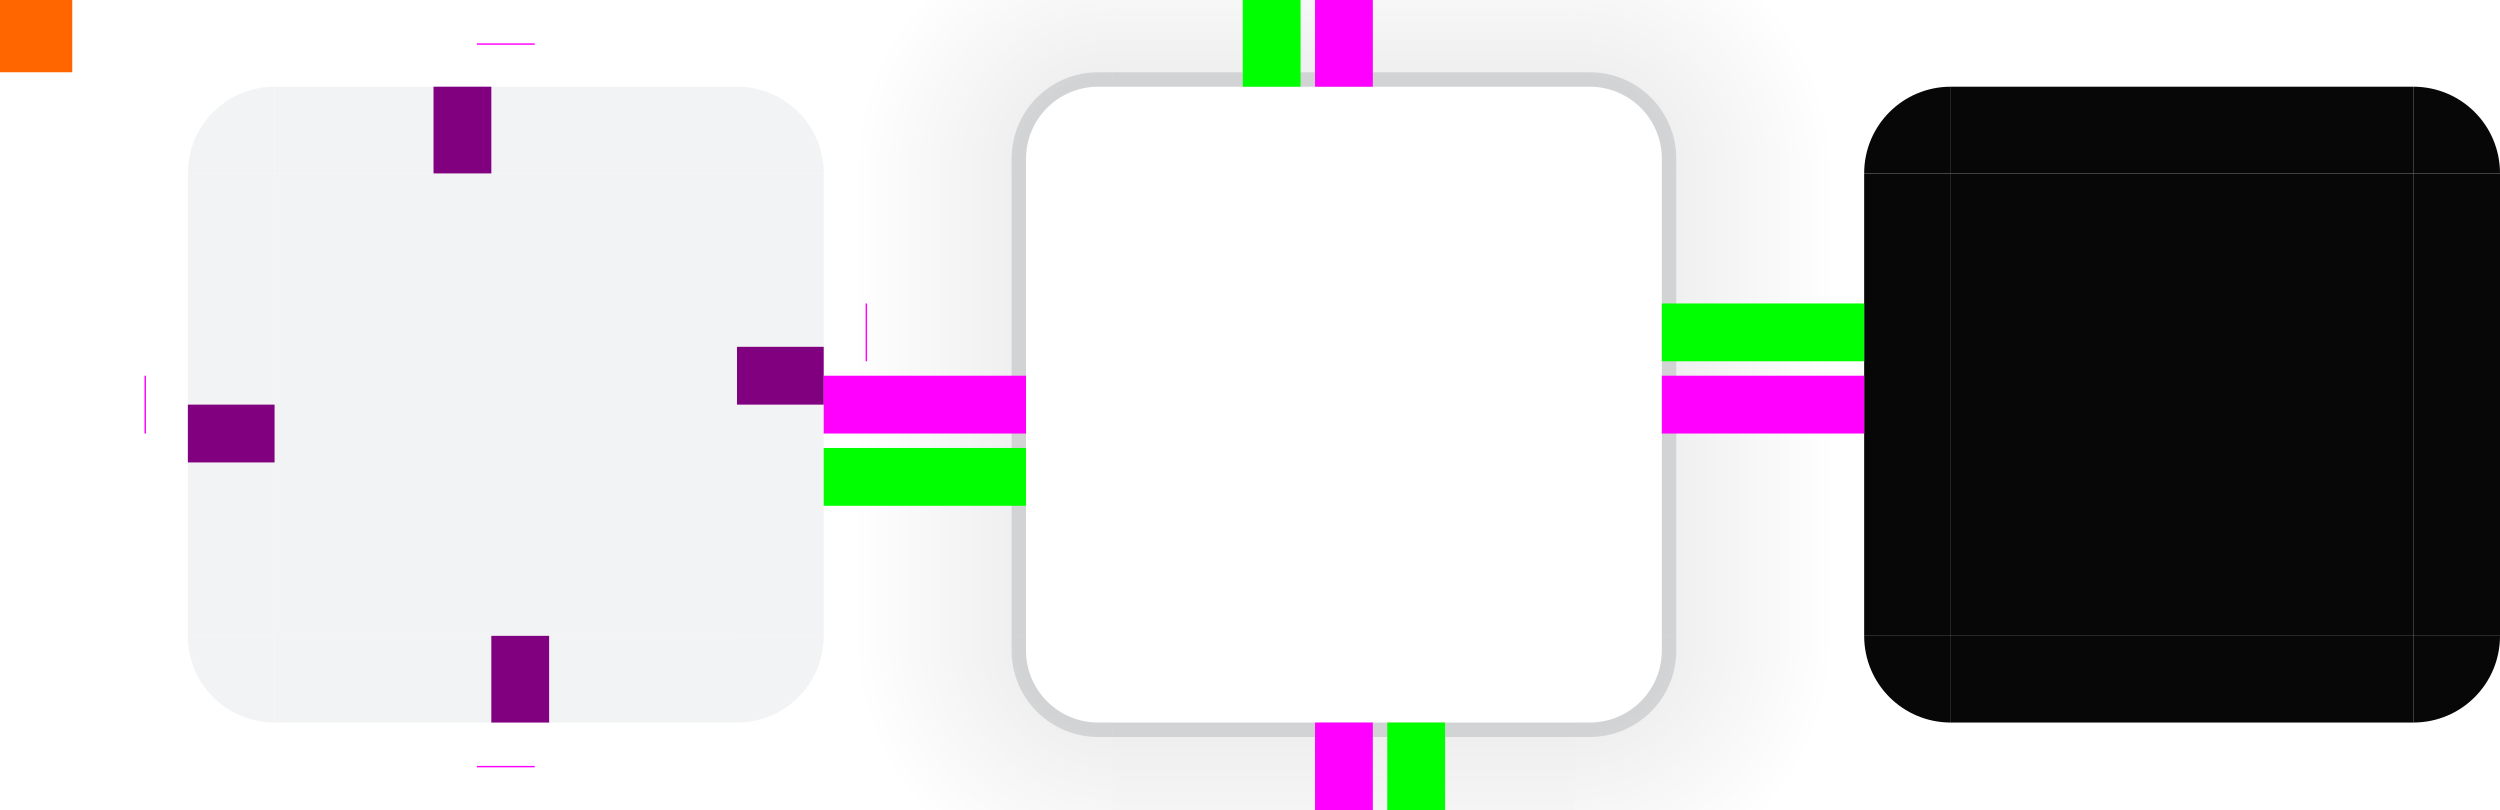
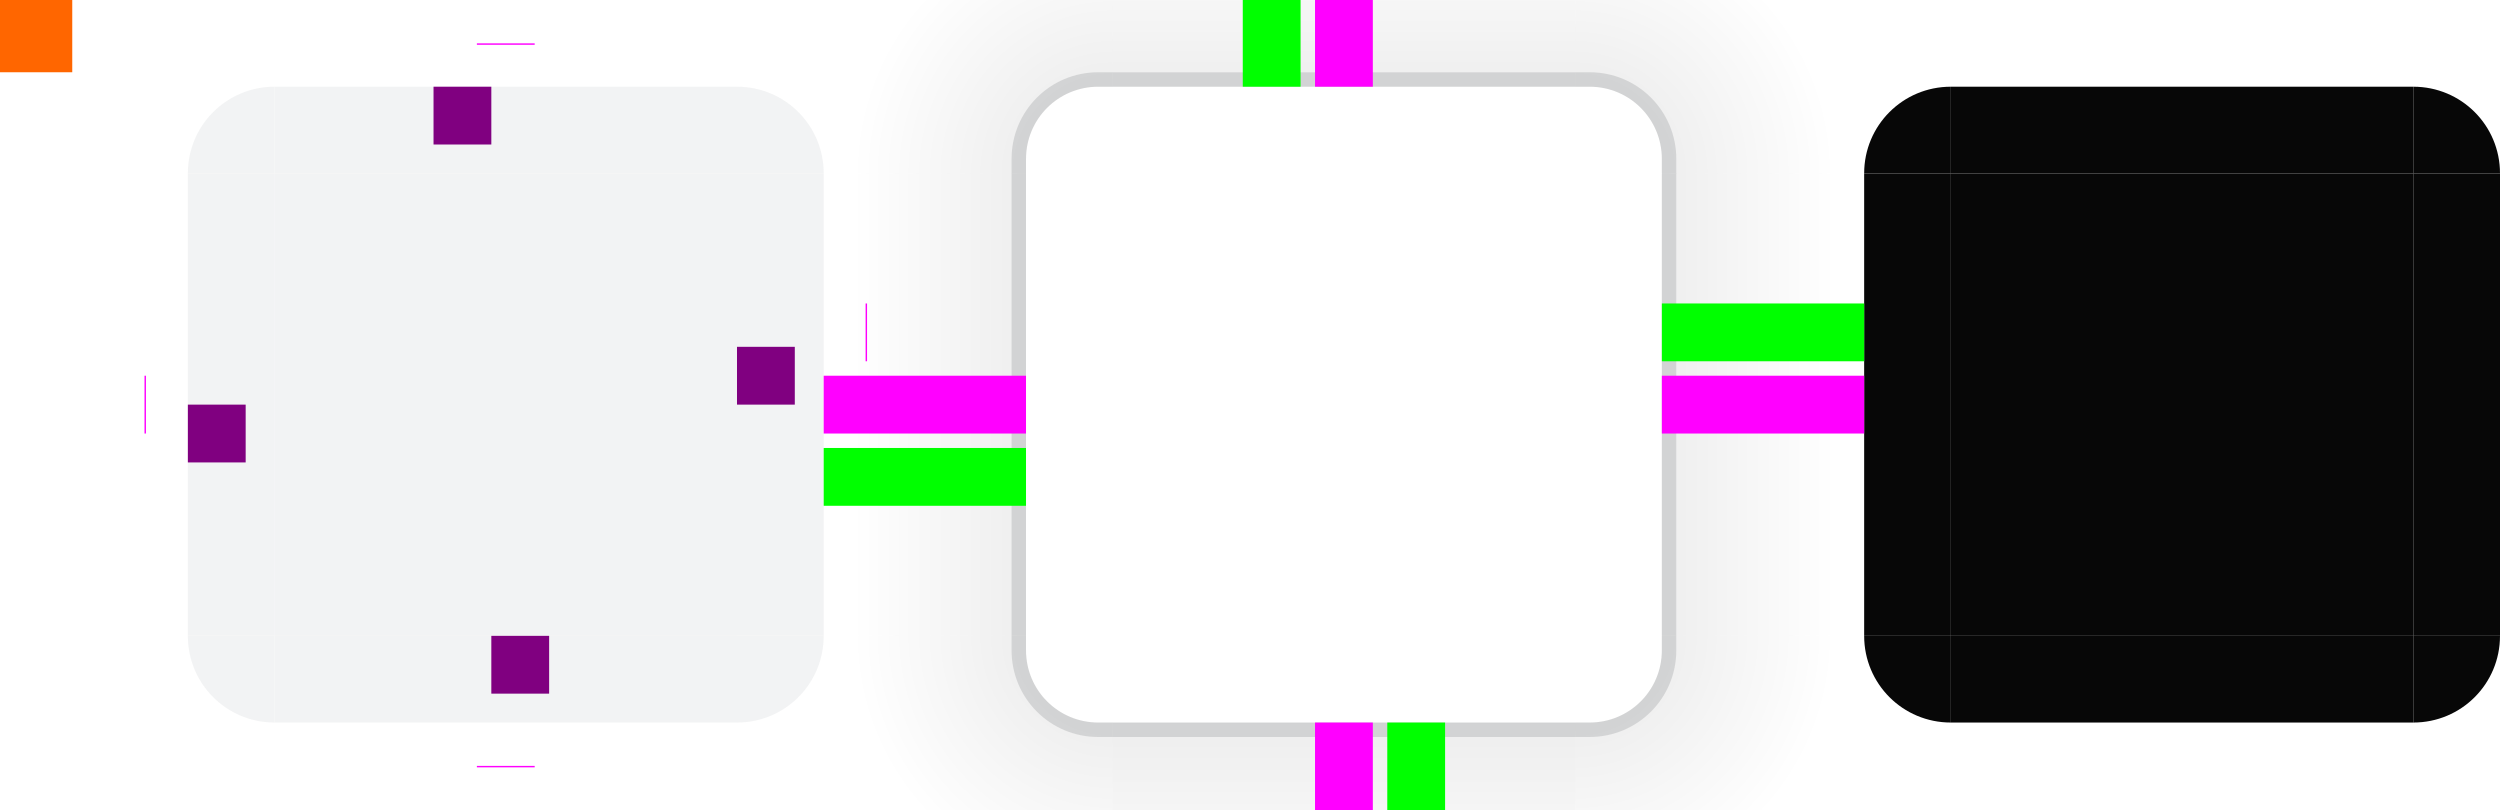
<svg xmlns="http://www.w3.org/2000/svg" xmlns:xlink="http://www.w3.org/1999/xlink" width="173" height="56" version="1.1" viewBox="0 0 173 56" id="svg139">
  <defs id="defs13">
    <style id="current-color-scheme" type="text/css">.ColorScheme-Text {
        color:#31363b;
        stop-color:#31363b;
      }
      .ColorScheme-Background {
        color:#eff0f1;
        stop-color:#eff0f1;
      }
      .ColorScheme-Highlight {
        color:#3daee9;
        stop-color:#3daee9;
      }
      .ColorScheme-ViewText {
        color:#31363b;
        stop-color:#31363b;
      }
      .ColorScheme-ViewBackground {
        color:#fcfcfc;
        stop-color:#fcfcfc;
      }
      .ColorScheme-ViewHover {
        color:#93cee9;
        stop-color:#93cee9;
      }
      .ColorScheme-ViewFocus{
        color:#3daee9;
        stop-color:#3daee9;
      }
      .ColorScheme-ButtonText {
        color:#31363b;
        stop-color:#31363b;
      }
      .ColorScheme-ButtonBackground {
        color:#eff0f1;
        stop-color:#eff0f1;
      }
      .ColorScheme-ButtonHover {
        color:#93cee9;
        stop-color:#93cee9;
      }
      .ColorScheme-ButtonFocus{
        color:#3daee9;
        stop-color:#3daee9;
      }</style>
    <linearGradient id="linearGradient4950" x1="51" x2="69" y1="932.36" y2="932.36" gradientUnits="userSpaceOnUse" xlink:href="#linearGradient4270" />
    <linearGradient id="linearGradient4270">
      <stop stop-color="#000000" stop-opacity=".667" offset="0" id="stop4" />
      <stop stop-color="#000000" stop-opacity="0" offset="1" id="stop6" />
    </linearGradient>
    <linearGradient id="linearGradient4948" x1="-15.571" x2="-7.857" y1="932.36" y2="932.36" gradientTransform="matrix(2.3333,0,0,1,17.333,0)" gradientUnits="userSpaceOnUse" xlink:href="#linearGradient4270" />
    <linearGradient id="linearGradient4934" x1="951.79" x2="960.36" y1="-35" y2="-35" gradientTransform="matrix(2.3333,0,0,1,-1272.5,0)" gradientUnits="userSpaceOnUse" xlink:href="#linearGradient4270" />
    <linearGradient id="linearGradient4920" x1="-912.93" x2="-905.22" y1="-35" y2="-35" gradientTransform="matrix(2.3333,0,0,1,1213.8,0)" gradientUnits="userSpaceOnUse" xlink:href="#linearGradient4270" />
    <radialGradient id="radialGradient1805" cx="77" cy="12" r="10" gradientTransform="matrix(0,-1.8,1.8,0,55.4,150.6)" gradientUnits="userSpaceOnUse" xlink:href="#linearGradient4270" />
  </defs>
  <rect id="hint-tile-center" y="-1.4648437e-05" width="5" height="5" fill="#ff6600" x="0" />
  <g id="top" transform="translate(0,-904.36)">
    <rect class="ColorScheme-Background" transform="matrix(0,-1,-1,0,0,0)" x="-916.36" y="-51" width="6" height="32" fill="currentColor" id="rect16" style="opacity:0.8" />
  </g>
  <g id="topleft" transform="translate(0,-904.36)">
    <path id="path19" class="ColorScheme-Background" d="M 19 6 C 15.676 6 13 8.676 13 12 L 17 12 L 18 12 L 19 12 L 19 11 L 19 7 L 19 6 z " transform="translate(0,904.36)" fill="currentColor" style="opacity:0.8" />
  </g>
  <g id="topright" transform="translate(0,-904.36)">
    <path id="path22" class="ColorScheme-Background" d="M 51 6 L 51 7 L 51 11 L 51 12 L 52 12 L 53 12 L 56 12 L 57 12 C 57 8.676 54.324 6 51 6 z " transform="translate(0,904.36)" fill="currentColor" style="opacity:0.8" />
  </g>
  <g id="bottom" transform="translate(0,-904.36)">
    <rect class="ColorScheme-Background" transform="rotate(90)" x="948.36" y="-51" width="6" height="32" fill="currentColor" id="rect25" style="opacity:0.8" />
  </g>
  <g id="bottomleft" transform="translate(0,-904.36)">
    <path id="path28" class="ColorScheme-Background" d="M 13 44 C 13 47.324 15.676 50 19 50 L 19 49 L 19 45 L 19 44 L 18 44 L 17 44 L 14 44 L 13 44 z " transform="translate(0,904.36)" fill="currentColor" style="opacity:0.8" />
  </g>
  <g id="bottomright" transform="translate(0,-904.36)">
    <path id="path31" class="ColorScheme-Background" d="M 51 44 L 51 45 L 51 49 L 51 50 C 54.324 50 57 47.324 57 44 L 56 44 L 53 44 L 52 44 L 51 44 z " transform="translate(0,904.36)" fill="currentColor" style="opacity:0.8" />
  </g>
  <g id="left" transform="translate(0,-904.36)">
    <rect class="ColorScheme-Background" transform="scale(-1,1)" x="-19" y="916.36" width="6" height="32" fill="currentColor" id="rect34" style="opacity:0.8" />
  </g>
  <g id="right" transform="translate(0,-904.36)">
    <rect class="ColorScheme-Background" x="51" y="916.36" width="6" height="32" fill="currentColor" id="rect37" style="opacity:0.8" />
  </g>
  <g id="center" transform="translate(0,-904.36)">
    <rect x="19" y="916.36" width="32" height="32" fill="none" id="rect40" />
    <rect class="ColorScheme-Background" x="19" y="916.36" width="32" height="32" fill="currentColor" id="rect42" style="opacity:0.8" />
  </g>
  <rect id="hint-top-inset" x="33" y="3" width="4" height="0.1" fill="#ff00ff" />
  <rect id="hint-bottom-inset" x="33" y="53" width="4" height="0.1" fill="#ff00ff" />
  <rect id="hint-right-inset" transform="rotate(90)" x="21" y="-60" width="4" height="0.1" fill="#ff00ff" />
  <rect id="hint-left-inset" transform="rotate(90)" x="26" y="-10.1" width="4" height="0.1" fill="#ff00ff" />
  <g id="mask-top" transform="matrix(1,0,0,1.2,116,-1086.432)">
    <rect transform="matrix(0,-1,-1,0,0,0)" x="-915.36" y="-51" width="5" height="32" fill="#000000" opacity="0.97" id="rect49" />
  </g>
  <g id="mask-topleft" transform="matrix(1.2,0,0,1.2,113.4,-1086.432)">
    <path transform="translate(-116,904.36)" d="m 134,6 c -2.77,0 -5,2.23 -5,5 h 5 z" fill="#000000" opacity="0.97" id="path52" />
  </g>
  <g id="mask-topright" transform="matrix(1.2,0,0,1.2,104.6,-1086.432)">
    <path transform="translate(-116,904.36)" d="m 168,6 v 5 h 5 c 0,-2.77 -2.23,-5 -5,-5 z" fill="#000000" opacity="0.97" id="path55" />
  </g>
  <g id="mask-bottom" transform="matrix(1,0,0,1.2,116,-1095.232)">
    <rect transform="rotate(90)" x="949.36" y="-51" width="5" height="32" fill="#000000" opacity="0.97" id="rect58" />
  </g>
  <g id="mask-bottomleft" transform="matrix(1.2,0,0,1.2,113.4,-1095.232)">
    <path transform="translate(-116,904.36)" d="m 129,45 c 0,2.77 2.23,5 5,5 v -5 z" fill="#000000" opacity="0.97" id="path61" />
  </g>
  <g id="mask-bottomright" transform="matrix(1.2,0,0,1.2,104.6,-1095.232)">
    <path transform="translate(-116,904.36)" d="m 168,45 v 5 c 2.77,0 5,-2.23 5,-5 z" fill="#000000" opacity="0.97" id="path64" />
  </g>
  <g id="mask-left" transform="matrix(1.2,0,0,1,113.4,-904.36)">
    <rect transform="scale(-1,1)" x="-18" y="916.36" width="5" height="32" fill="#000000" opacity="0.97" id="rect67" />
  </g>
  <g id="mask-right" transform="matrix(1.2,0,0,1,104.6,-904.36)">
    <rect x="52" y="916.36" width="5" height="32" fill="#000000" opacity="0.97" id="rect70" />
  </g>
  <g id="mask-center" transform="translate(116,-904.36)">
    <rect x="19" y="916.36" width="32" height="32" fill="none" id="rect73" />
    <rect x="19" y="916.36" width="32" height="32" fill="#000000" opacity="0.97" id="rect75" />
  </g>
  <g id="shadow-top" transform="translate(58,-904.36)">
    <rect transform="matrix(0,-1,-1,0,0,0)" x="-916.36" y="-51" width="6" height="32" fill="none" id="rect78" />
    <rect transform="matrix(0,-1,-1,0,0,0)" x="-910.36" y="-51" width="14" height="32" fill="url(#linearGradient4920)" opacity="0.15" id="rect80" style="fill:url(#linearGradient4920)" />
    <rect transform="matrix(0,-1,-1,0,0,0)" x="-911.36" y="-51" width="1" height="32" fill="none" id="rect82" />
    <rect transform="matrix(0,-1,-1,0,0,0)" x="-910.36" y="-51" width="1" height="32" id="rect84" class="ColorScheme-Text" fill="currentColor" style="opacity:0.15" />
  </g>
  <g id="shadow-topleft" transform="translate(58,-904.36)">
    <path transform="translate(-58,904.36)" d="m 57,-8 v 20 c 4.667,6e-6 9.333,9e-6 14,0 v -1 c 0,-2.77 2.23,-5 5,-5 h 1 V -8 Z" fill="url(#radialGradient1805)" fill-rule="evenodd" opacity="0.15" id="path87" style="fill:url(#radialGradient1805)" />
    <rect transform="scale(-1,1)" x="-19" y="910.36" width="6" height="6" ry="1" fill="none" id="rect89" />
    <rect transform="scale(-1,1)" x="-19" y="910.36" width="2" height="6" ry="0" fill="none" id="rect91" />
    <rect transform="scale(-1,1)" x="-18" y="914.36" width="5" height="2" fill="none" id="rect93" />
    <path transform="translate(-58,904.36)" d="m 76,5 c -3.324,0 -6,2.676 -6,6 v 1 h 1 v -1 c 0,-2.77 2.23,-5 5,-5 h 1 V 5 Z" id="path95" class="ColorScheme-Text" fill="currentColor" style="opacity:0.15" />
  </g>
  <g id="shadow-bottom" transform="translate(58,-904.36)">
    <rect transform="rotate(90)" x="948.36" y="-51" width="6" height="32" fill="none" id="rect98" />
    <rect transform="rotate(90)" x="954.36" y="-51" width="14" height="32" fill="url(#linearGradient4934)" opacity="0.15" id="rect100" style="fill:url(#linearGradient4934)" />
    <rect transform="rotate(90)" x="953.36" y="-51" width="1" height="32" fill="none" id="rect102" />
    <rect transform="rotate(90)" x="954.36" y="-51" width="1" height="32" id="rect104" class="ColorScheme-Text" fill="currentColor" style="opacity:0.15" />
  </g>
  <g id="shadow-left" transform="translate(58,-904.36)">
    <rect transform="scale(-1,1)" x="-19" y="916.36" width="6" height="32" fill="none" id="rect107" />
    <rect transform="scale(-1,1)" x="-13" y="916.36" width="14" height="32" fill="url(#linearGradient4948)" opacity="0.15" id="rect109" style="fill:url(#linearGradient4948)" />
    <rect transform="scale(-1,1)" x="-14" y="916.36" width="1" height="32" fill="none" id="rect111" />
    <rect transform="scale(-1,1)" x="-13" y="916.36" width="1" height="32" id="rect113" class="ColorScheme-Text" fill="currentColor" style="opacity:0.15" />
  </g>
  <g id="shadow-right" transform="translate(58,-904.36)">
    <rect x="51" y="916.36" width="6" height="32" fill="none" id="rect116" />
    <rect x="57" y="916.36" width="14" height="32" fill="url(#linearGradient4950)" opacity="0.15" id="rect118" style="fill:url(#linearGradient4950)" />
    <rect x="56" y="916.36" width="1" height="32" fill="none" id="rect120" />
    <rect x="57" y="916.36" width="1" height="32" id="rect122" class="ColorScheme-Text" fill="currentColor" style="opacity:0.15" />
  </g>
  <g id="shadow-center" transform="translate(58,-904.36)" fill="none">
    <rect x="19" y="916.36" width="32" height="32" id="rect125" />
    <rect x="19" y="916.36" width="32" height="32" id="rect127" />
  </g>
  <rect id="shadow-hint-top-inset" x="91" y="-8" width="4" height="14" fill="#ff00ff" />
  <rect id="shadow-hint-bottom-inset" x="91" y="50" width="4" height="14" fill="#ff00ff" />
  <rect id="shadow-hint-right-inset" transform="rotate(90)" x="26" y="-129" width="4" height="14" fill="#ff00ff" />
  <rect id="shadow-hint-left-inset" transform="rotate(90)" x="26" y="-71" width="4" height="14" fill="#ff00ff" />
  <rect id="shadow-hint-top-margin" x="86" y="-8" width="4" height="14" fill="#ff00ff" style="fill:#00ff00;stroke-width:1.528" />
  <rect id="shadow-hint-bottom-margin" x="96" y="50" width="4" height="14" fill="#ff00ff" style="fill:#00ff00;stroke-width:1.528" />
  <rect id="shadow-hint-right-margin" transform="rotate(90)" x="21" y="-129" width="4" height="14" fill="#ff00ff" style="fill:#00ff00;stroke-width:1.528" />
  <rect id="shadow-hint-left-margin" transform="rotate(90)" x="31" y="-71" width="4" height="14" fill="#ff00ff" style="fill:#00ff00;stroke-width:1.528" />
  <use id="shadow-topright" transform="rotate(90,93,28)" width="100%" height="100%" xlink:href="#shadow-topleft" x="0" y="0" />
  <use id="shadow-bottomleft" transform="rotate(-90,93,28)" width="100%" height="100%" xlink:href="#shadow-topleft" x="0" y="0" />
  <use id="shadow-bottomright" transform="rotate(180,93,28)" width="100%" height="100%" xlink:href="#shadow-topleft" x="0" y="0" />
-   <rect id="hint-bottom-margin" x="34" y="44" height="6" fill="#800080" width="4" />
-   <rect id="hint-left-margin" transform="rotate(90)" x="28" y="-19" width="4" height="6" fill="#800080" />
-   <rect id="hint-top-margin" x="30" y="6" width="4" height="6" fill="#800080" />
-   <rect id="hint-right-margin" transform="rotate(90)" x="24" y="-57" width="4" height="6" fill="#800080" />
+   <rect id="hint-bottom-margin" x="34" y="44" height="4" fill="#800080" width="4" style="stroke-width:0.816" />
+   <rect id="hint-left-margin" transform="rotate(90)" x="28" y="-17" width="4" height="4" fill="#800080" style="stroke-width:0.816" />
+   <rect id="hint-top-margin" x="30" y="6" width="4" height="4" fill="#800080" style="stroke-width:0.816" />
+   <rect id="hint-right-margin" transform="rotate(90)" x="24" y="-55" width="4" height="4" fill="#800080" style="stroke-width:0.816" />
  <rect style="color:#eff0f1;fill:currentColor;fill-opacity:1;stroke:none;stop-color:#eff0f1" id="thick-center" width="32" height="32" x="19" y="75" class="ColorScheme-Background" />
  <rect transform="rotate(90)" style="fill:#800080;fill-opacity:1;stroke:none;stroke-width:1.155" id="thick-hint-right-margin" width="4" height="8" x="95" y="-56" />
  <rect transform="rotate(90)" y="-20" x="95" height="8" width="4" id="thick-hint-left-margin" style="fill:#800080;fill-opacity:1;stroke:none;stroke-width:1.155" />
  <rect y="69" x="38" height="8" width="4" id="thick-hint-top-margin" style="fill:#800080;fill-opacity:1;stroke:none;stroke-width:1.155" />
  <rect style="fill:#800080;fill-opacity:1;stroke:none;stroke-width:1.155" id="thick-hint-bottom-margin" width="4" height="8" x="39" y="105" />
</svg>
